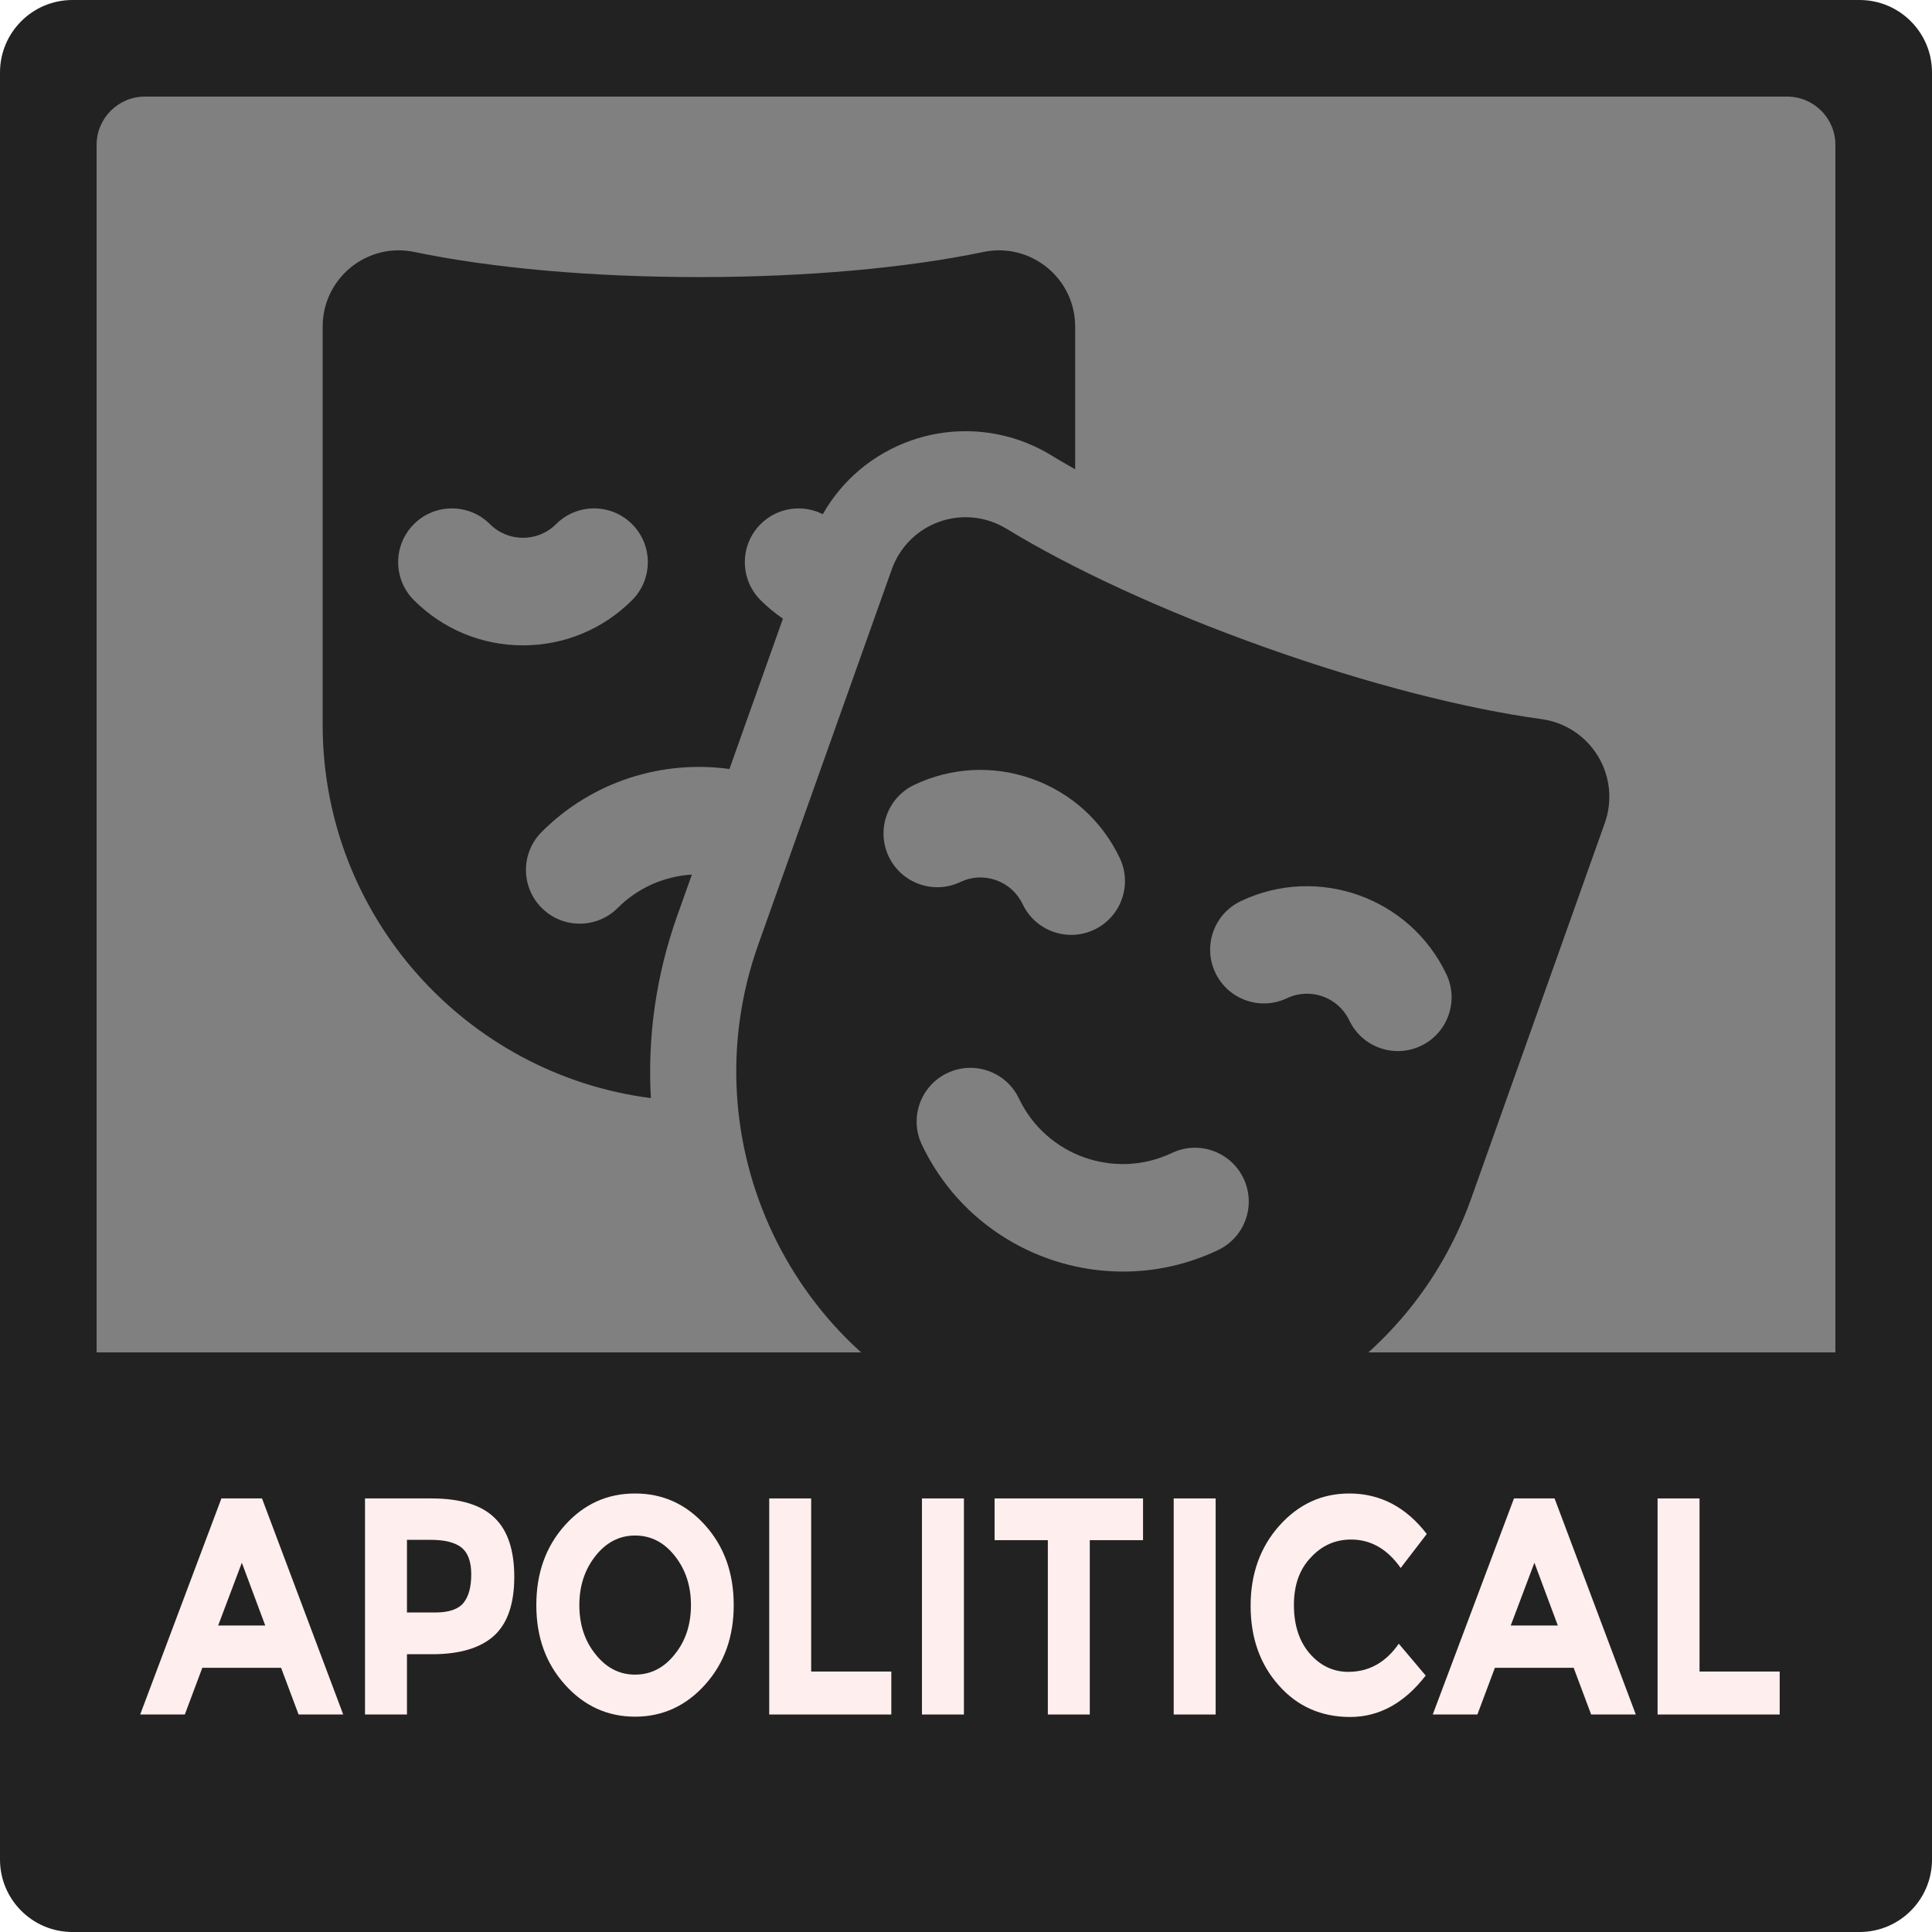
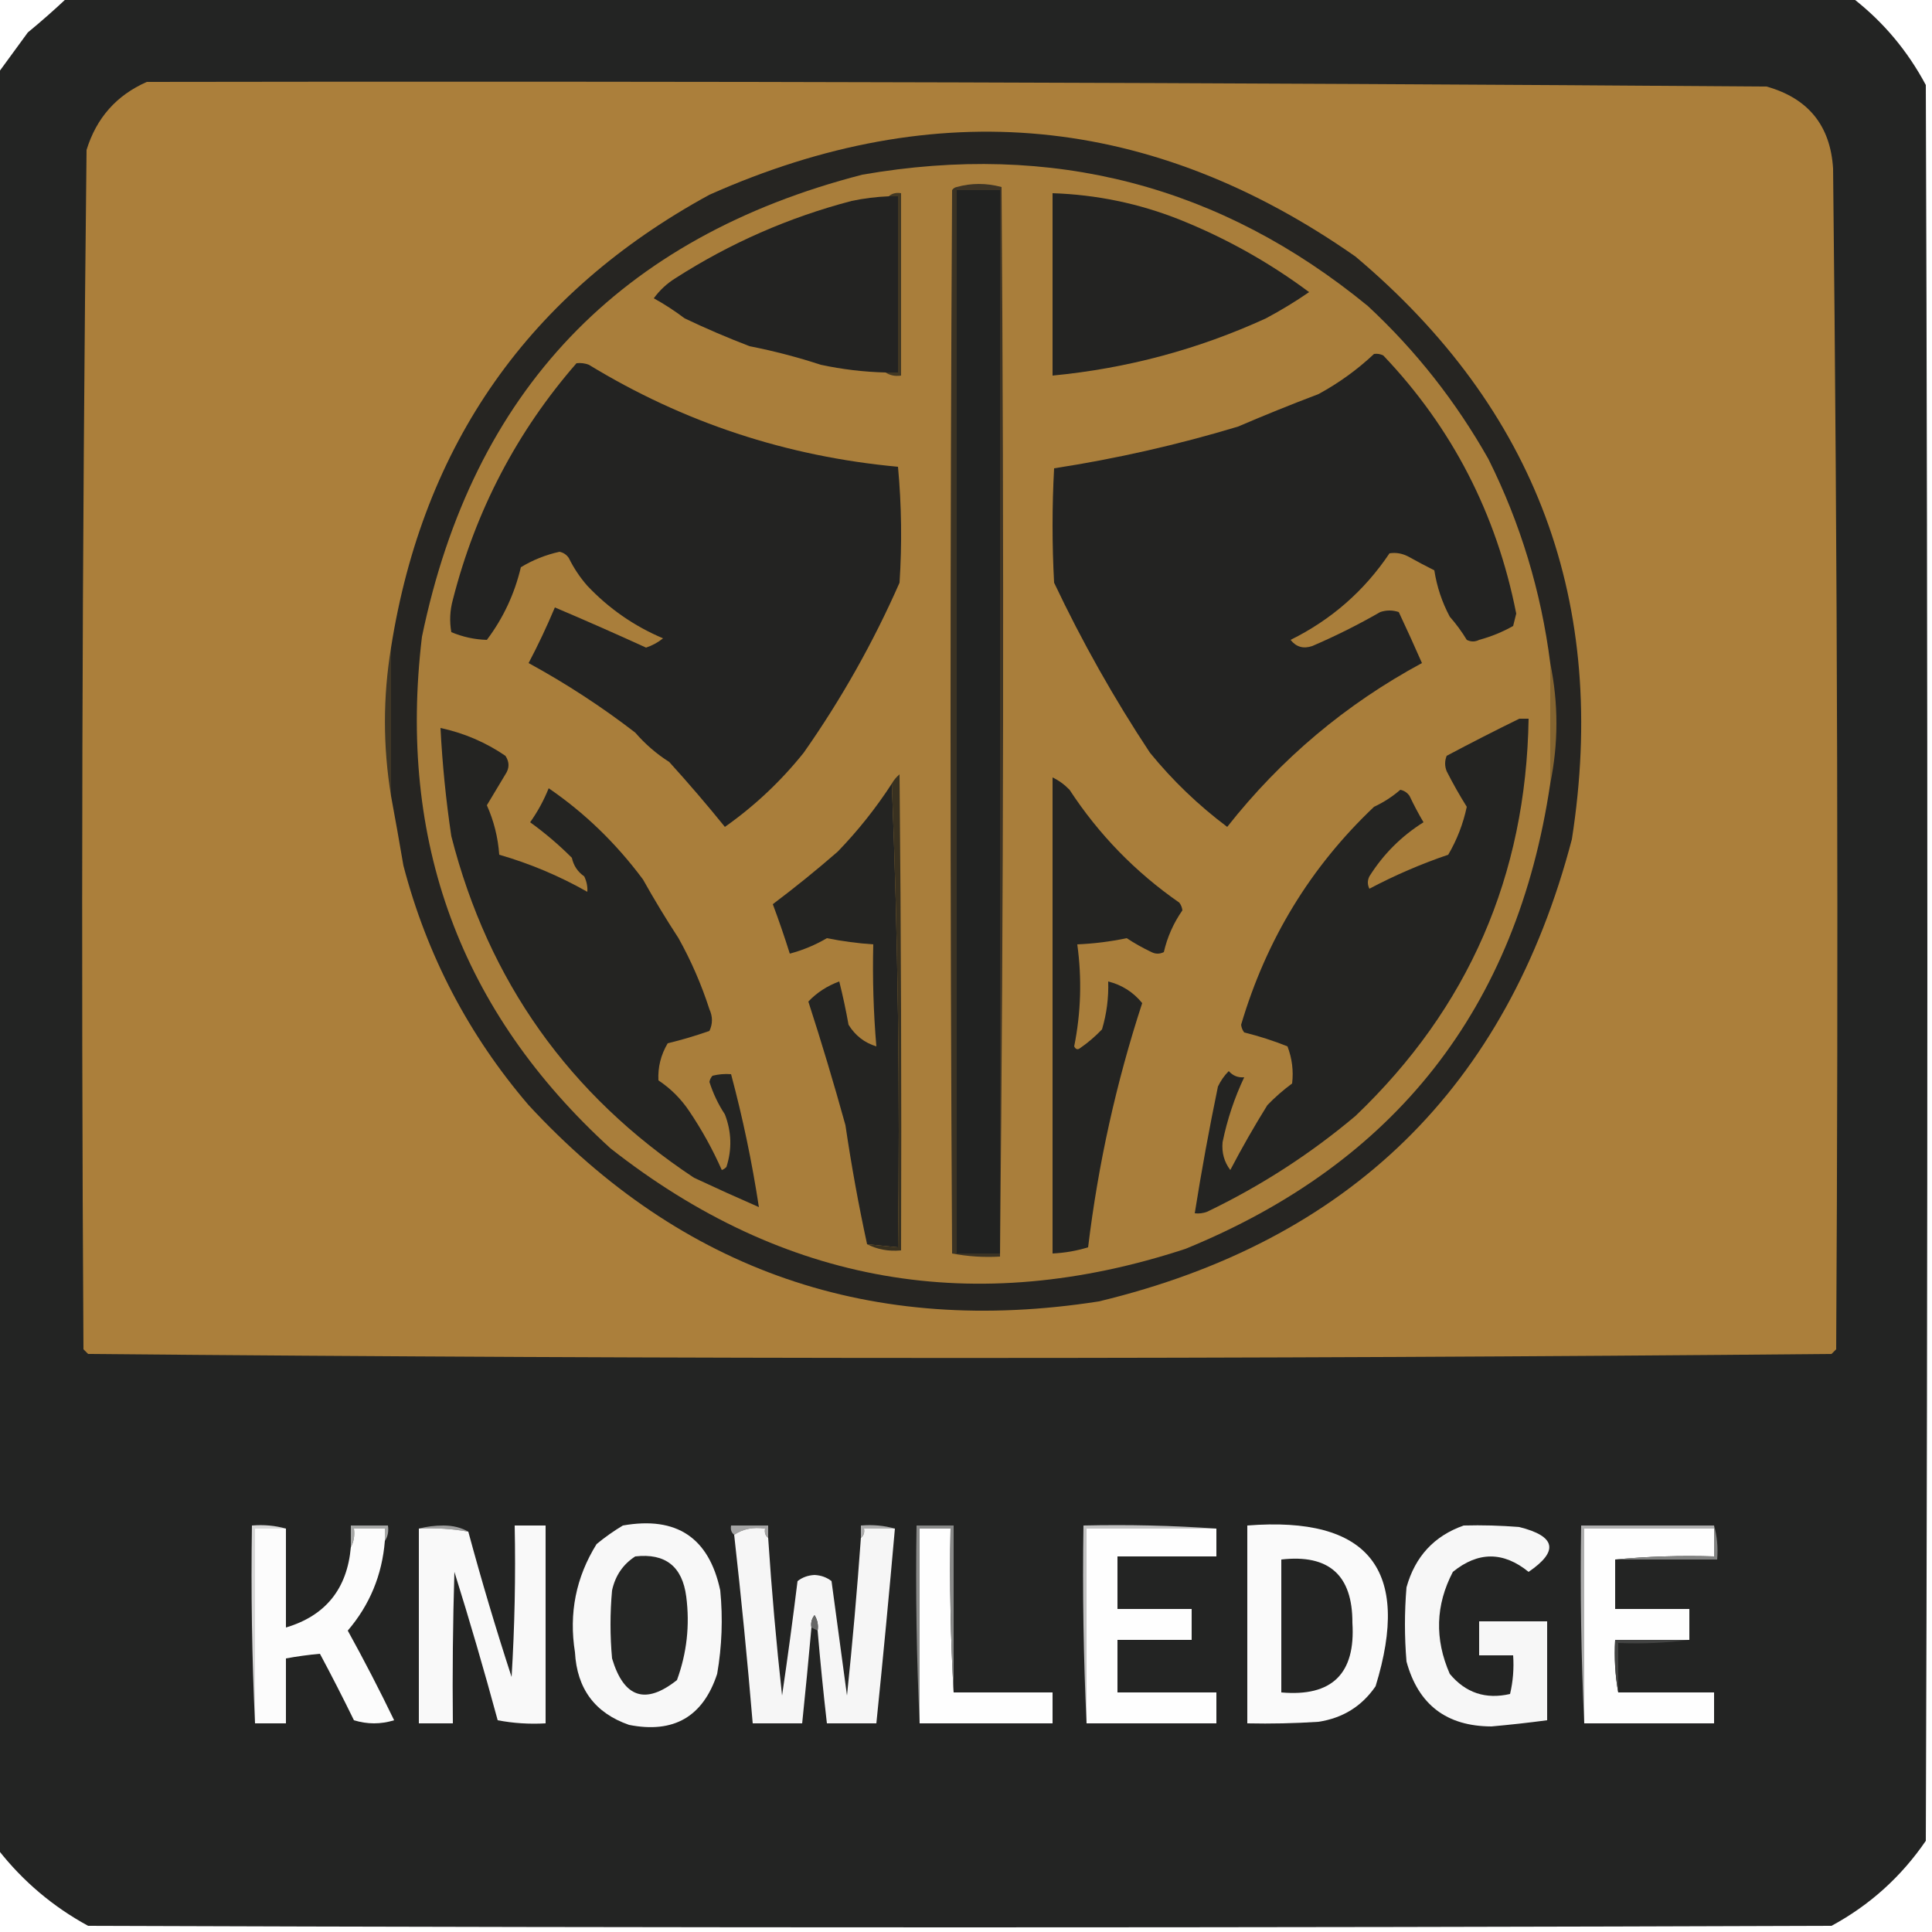
- <svg xmlns="http://www.w3.org/2000/svg" width="200" height="200" viewBox="0 0 200 200" version="1.1" xml:space="preserve" style="fill-rule:evenodd;clip-rule:evenodd;stroke-linejoin:round;stroke-miterlimit:2;">
-   <g id="Apolitical" transform="matrix(2,0,0,2,0,0)">
-     <path id="rect5322" d="M100,3.75C100,1.68 98.32,0 96.25,0L3.75,0C1.68,0 0,1.68 0,3.75L0,96.25C0,98.32 1.68,100 3.75,100L96.25,100C98.32,100 100,98.32 100,96.25L100,3.75Z" style="fill:rgb(34,34,34);" />
-     <path id="rect5324" d="M95,7.5C95,6.12 93.88,5 92.5,5L7.5,5C6.12,5 5,6.12 5,7.5L5,92.5C5,93.88 6.12,95 7.5,95L92.5,95C93.88,95 95,93.88 95,92.5L95,7.5Z" style="fill:rgb(128,128,128);" />
-     <g id="drama-masks-svgrepo-com" transform="matrix(0.22259,0,0,0.22259,50,44.0036)">
-       <g transform="matrix(1,0,0,1,-149.598,-149.598)">
-         <g>
-           <path d="M101.833,91.468C96.951,86.586 96.951,78.672 101.833,73.79C105.748,69.875 111.614,69.108 116.302,71.474C120.797,63.557 127.976,57.479 136.725,54.376C140.838,52.917 145.136,52.177 149.499,52.177C156.523,52.177 163.405,54.111 169.401,57.77C171.181,58.856 173.046,59.947 174.985,61.04L174.985,27.843C174.985,22.492 172.601,17.484 168.446,14.105C164.282,10.719 158.89,9.4 153.657,10.498C135.628,14.268 112.131,16.343 87.493,16.343C62.855,16.343 39.358,14.268 21.329,10.498C20.115,10.244 18.892,10.119 17.679,10.119C13.655,10.119 9.731,11.494 6.537,14.093C2.382,17.47 0,22.482 0,27.843L0,120.473C0,164.933 33.335,201.754 76.323,207.255C75.506,193.043 77.53,178.674 82.446,164.859L85.854,155.281C79.573,155.664 73.402,158.244 68.613,163.033C63.732,167.914 55.816,167.914 50.935,163.033C46.053,158.151 46.053,150.237 50.935,145.355C62.82,133.47 79.098,128.599 94.59,130.729L107.028,95.772C105.186,94.514 103.445,93.08 101.833,91.468ZM71.95,91.468C65.175,98.243 56.166,101.975 46.584,101.975C37.001,101.975 27.992,98.244 21.217,91.468C16.335,86.586 16.335,78.672 21.217,73.79C26.098,68.909 34.014,68.909 38.895,73.79C43.136,78.031 50.034,78.029 54.273,73.79C59.154,68.909 67.07,68.909 71.951,73.79C76.832,78.672 76.832,86.587 71.95,91.468Z" style="fill:rgb(34,34,34);fill-rule:nonzero;" />
-           <path d="M296.544,127.725C293.697,123.041 288.89,119.875 283.46,119.133C265.936,116.74 243.316,111.042 219.265,102.484C195.214,93.926 174.079,84.056 158.982,74.842C156.092,73.078 152.806,72.177 149.499,72.177C147.449,72.177 145.39,72.523 143.412,73.225C138.243,75.059 134.179,79.126 132.341,84.293L101.289,171.563C84.998,217.348 108.908,267.671 154.693,283.961C164.443,287.43 174.399,289.076 184.188,289.076C220.367,289.076 254.269,266.592 267.091,230.557L298.143,143.287C299.98,138.124 299.391,132.408 296.544,127.725ZM131.629,151.079C128.666,144.844 131.319,137.387 137.555,134.425C146.21,130.312 155.949,129.817 164.976,133.029C174.003,136.242 181.24,142.777 185.352,151.432C188.315,157.667 185.662,165.124 179.426,168.086C177.695,168.909 175.868,169.299 174.071,169.299C169.395,169.299 164.912,166.664 162.772,162.16C161.525,159.537 159.332,157.555 156.595,156.582C153.859,155.607 150.907,155.759 148.284,157.005C142.049,159.97 134.591,157.315 131.629,151.079ZM208.213,242.594C201.072,245.987 193.532,247.594 186.108,247.594C166.759,247.594 148.172,236.693 139.332,218.085C136.369,211.85 139.022,204.394 145.258,201.431C151.493,198.467 158.95,201.121 161.912,207.357C168.23,220.654 184.187,226.332 197.485,220.014C203.721,217.051 211.177,219.704 214.139,225.94C217.102,232.175 214.448,239.631 208.213,242.594ZM255.378,195.11C253.647,195.933 251.82,196.323 250.023,196.323C245.347,196.323 240.864,193.688 238.724,189.184C236.15,183.768 229.651,181.455 224.235,184.029C218.002,186.994 210.544,184.34 207.581,178.103C204.618,171.868 207.271,164.411 213.507,161.449C231.371,152.96 252.816,160.588 261.305,178.456C264.267,184.691 261.613,192.148 255.378,195.11Z" style="fill:rgb(34,34,34);fill-rule:nonzero;" />
-         </g>
-       </g>
-     </g>
-     <path id="path5326" d="M2.75,70L2.75,95C2.75,100.817 7.433,96.25 13.25,96.25L86.75,96.25C92.567,96.25 97.25,100.817 97.25,95L97.25,70L2.75,70Z" style="fill:rgb(34,34,34);fill-rule:nonzero;" />
-     <g transform="matrix(0.435943,0,0,0.501084,16.0389,-0.166712)">
-       <g id="Text" transform="matrix(31.9308,0,0,31.9308,-19.9879,177.434)">
-         <path d="M0.584,0L0.519,-0.151L0.226,-0.151L0.161,0L-0.005,0L0.297,-0.699L0.448,-0.699L0.75,0L0.584,0ZM0.373,-0.491L0.285,-0.288L0.46,-0.288L0.373,-0.491Z" style="fill:rgb(255,238,238);fill-rule:nonzero;" />
-       </g>
-       <g transform="matrix(31.9308,0,0,31.9308,3.80053,177.434)">
-         <path d="M0.333,-0.699C0.44,-0.699 0.519,-0.678 0.568,-0.636C0.617,-0.595 0.641,-0.531 0.641,-0.445C0.641,-0.358 0.616,-0.295 0.566,-0.255C0.515,-0.215 0.438,-0.195 0.335,-0.195L0.242,-0.195L0.242,0L0.086,0L0.086,-0.699L0.333,-0.699ZM0.347,-0.33C0.399,-0.33 0.434,-0.341 0.453,-0.362C0.472,-0.383 0.481,-0.413 0.481,-0.454C0.481,-0.494 0.469,-0.523 0.445,-0.54C0.42,-0.557 0.382,-0.565 0.331,-0.565L0.242,-0.565L0.242,-0.33L0.347,-0.33Z" style="fill:rgb(255,238,238);fill-rule:nonzero;" />
-       </g>
-       <g transform="matrix(31.9308,0,0,31.9308,25.4177,177.434)">
-         <path d="M0.621,-0.354C0.621,-0.416 0.601,-0.469 0.561,-0.513C0.521,-0.557 0.472,-0.579 0.413,-0.579C0.355,-0.579 0.306,-0.557 0.266,-0.513C0.226,-0.469 0.206,-0.416 0.206,-0.354C0.206,-0.291 0.226,-0.238 0.266,-0.195C0.306,-0.151 0.355,-0.129 0.413,-0.129C0.472,-0.129 0.521,-0.151 0.561,-0.195C0.601,-0.238 0.621,-0.291 0.621,-0.354ZM0.674,-0.097C0.603,-0.028 0.516,0.007 0.413,0.007C0.31,0.007 0.223,-0.028 0.152,-0.097C0.081,-0.166 0.046,-0.251 0.046,-0.354C0.046,-0.457 0.081,-0.543 0.152,-0.612C0.223,-0.681 0.31,-0.715 0.413,-0.715C0.516,-0.715 0.603,-0.681 0.674,-0.612C0.745,-0.543 0.78,-0.457 0.78,-0.354C0.78,-0.251 0.745,-0.166 0.674,-0.097Z" style="fill:rgb(255,238,238);fill-rule:nonzero;" />
-       </g>
-       <g transform="matrix(31.9308,0,0,31.9308,51.7925,177.434)">
-         <path d="M0.086,0L0.086,-0.699L0.242,-0.699L0.242,-0.139L0.54,-0.139L0.54,0L0.086,0Z" style="fill:rgb(255,238,238);fill-rule:nonzero;" />
-       </g>
-       <g transform="matrix(31.9308,0,0,31.9308,69.9292,177.434)">
-         <rect x="0.086" y="-0.699" width="0.156" height="0.699" style="fill:rgb(255,238,238);fill-rule:nonzero;" />
-       </g>
-       <g transform="matrix(31.9308,0,0,31.9308,80.4025,177.434)">
-         <path d="M0.382,-0.564L0.382,0L0.226,0L0.226,-0.564L0.028,-0.564L0.028,-0.699L0.58,-0.699L0.58,-0.564L0.382,-0.564Z" style="fill:rgb(255,238,238);fill-rule:nonzero;" />
-       </g>
-       <g transform="matrix(31.9308,0,0,31.9308,99.8164,177.434)">
-         <rect x="0.086" y="-0.699" width="0.156" height="0.699" style="fill:rgb(255,238,238);fill-rule:nonzero;" />
-       </g>
-       <g transform="matrix(31.9308,0,0,31.9308,110.29,177.434)">
-         <path d="M0.407,-0.138C0.484,-0.138 0.546,-0.168 0.595,-0.229L0.695,-0.126C0.616,-0.037 0.522,0.008 0.414,0.008C0.307,0.008 0.218,-0.026 0.149,-0.094C0.079,-0.162 0.044,-0.248 0.044,-0.352C0.044,-0.455 0.08,-0.542 0.151,-0.611C0.222,-0.68 0.308,-0.715 0.411,-0.715C0.526,-0.715 0.622,-0.671 0.699,-0.584L0.602,-0.474C0.553,-0.535 0.491,-0.566 0.418,-0.566C0.359,-0.566 0.309,-0.547 0.268,-0.508C0.226,-0.47 0.205,-0.419 0.205,-0.354C0.205,-0.289 0.225,-0.236 0.264,-0.197C0.303,-0.158 0.351,-0.138 0.407,-0.138Z" style="fill:rgb(255,238,238);fill-rule:nonzero;" />
-       </g>
-       <g transform="matrix(31.9308,0,0,31.9308,133.48,177.434)">
-         <path d="M0.584,0L0.519,-0.151L0.226,-0.151L0.161,0L-0.005,0L0.297,-0.699L0.448,-0.699L0.75,0L0.584,0ZM0.373,-0.491L0.285,-0.288L0.46,-0.288L0.373,-0.491Z" style="fill:rgb(255,238,238);fill-rule:nonzero;" />
-       </g>
-       <g transform="matrix(31.9308,0,0,31.9308,157.268,177.434)">
-         <path d="M0.086,0L0.086,-0.699L0.242,-0.699L0.242,-0.139L0.54,-0.139L0.54,0L0.086,0Z" style="fill:rgb(255,238,238);fill-rule:nonzero;" />
-       </g>
-     </g>
+ <svg xmlns="http://www.w3.org/2000/svg" version="1.1" width="625px" height="625px" style="shape-rendering:geometricPrecision; text-rendering:geometricPrecision; image-rendering:optimizeQuality; fill-rule:evenodd; clip-rule:evenodd">
+   <g>
+     <path style="opacity:0.995" fill="#222322" d="M 21.5,-0.5 C 214.167,-0.5 406.833,-0.5 599.5,-0.5C 609.26,7.104 617.093,16.437 623,27.5C 623.667,216.833 623.667,406.167 623,595.5C 615.026,607.143 604.859,616.31 592.5,623C 404.5,623.667 216.5,623.667 28.5,623C 17.151,616.817 7.484,608.65 -0.5,598.5C -0.5,406.833 -0.5,215.167 -0.5,23.5C 2.645,19.234 5.812,14.901 9,10.5C 13.333,6.934 17.499,3.267 21.5,-0.5 Z" />
+   </g>
+   <g>
+     <path style="opacity:1" fill="#ab7f3b" d="M 47.5,26.5 C 222.169,26.209 396.836,26.709 571.5,28C 584.965,31.792 592.132,40.625 593,54.5C 594.414,181.831 594.747,309.164 594,436.5C 593.5,437 593,437.5 592.5,438C 404.499,439.735 216.499,439.735 28.5,438C 28,437.5 27.5,437 27,436.5C 26.207,307.164 26.541,177.83 28,48.5C 31.199,38.14 37.699,30.806 47.5,26.5 Z" />
+   </g>
+   <g>
+     <path style="opacity:1" fill="#262522" d="M 126.5,257.5 C 126.5,241.5 126.5,225.5 126.5,209.5C 136.899,143.637 171.232,94.803 229.5,63C 302.996,30.263 372.663,36.93 438.5,83C 497.082,132.346 520.415,195.179 508.5,271.5C 487.487,351.677 436.487,401.51 355.5,421C 282.222,432.437 220.722,411.27 171,357.5C 151.593,334.856 138.093,309.022 130.5,280C 129.199,272.351 127.866,264.851 126.5,257.5 Z" />
+   </g>
+   <g>
+     <path style="opacity:1" fill="#a97e3b" d="M 501.5,214.5 C 501.5,227.5 501.5,240.5 501.5,253.5C 490.738,326.093 451.404,376.259 383.5,404C 315.484,426.332 253.484,415.498 197.5,371.5C 148.929,327.233 128.596,272.067 136.5,206C 152.951,126.55 200.451,76.716 279,56.5C 340.439,45.814 394.939,59.98 442.5,99C 457.963,113.354 470.963,129.854 481.5,148.5C 491.867,169.283 498.534,191.283 501.5,214.5 Z" />
+   </g>
+   <g>
+     <path style="opacity:1" fill="#212221" d="M 309.5,61.5 C 314.167,61.5 318.833,61.5 323.5,61.5C 323.5,176.167 323.5,290.833 323.5,405.5C 318.833,405.5 314.167,405.5 309.5,405.5C 309.5,290.833 309.5,176.167 309.5,61.5 Z" />
+   </g>
+   <g>
+     <path style="opacity:1" fill="#3e3425" d="M 323.5,406.5 C 323.5,406.167 323.5,405.833 323.5,405.5C 323.5,290.833 323.5,176.167 323.5,61.5C 318.833,61.5 314.167,61.5 309.5,61.5C 309.5,61.167 309.5,60.833 309.5,60.5C 314.234,59.176 319.067,59.176 324,60.5C 324.833,176.001 324.666,291.334 323.5,406.5 Z" />
+   </g>
+   <g>
+     <path style="opacity:1" fill="#232322" d="M 287.5,63.5 C 288.5,63.5 289.5,63.5 290.5,63.5C 290.5,82.5 290.5,101.5 290.5,120.5C 289.167,120.5 287.833,120.5 286.5,120.5C 279.429,120.322 272.429,119.489 265.5,118C 258.019,115.546 250.352,113.546 242.5,112C 235.389,109.278 228.389,106.278 221.5,103C 218.267,100.559 214.934,98.392 211.5,96.5C 213.411,93.878 215.745,91.711 218.5,90C 236.16,78.671 255.16,70.338 275.5,65C 279.466,64.172 283.466,63.672 287.5,63.5 Z" />
+   </g>
+   <g>
+     <path style="opacity:1" fill="#3b3324" d="M 309.5,60.5 C 309.5,60.833 309.5,61.167 309.5,61.5C 309.5,176.167 309.5,290.833 309.5,405.5C 314.167,405.5 318.833,405.5 323.5,405.5C 323.5,405.833 323.5,406.167 323.5,406.5C 318.238,406.805 313.072,406.471 308,405.5C 307.333,290.833 307.333,176.167 308,61.5C 308.383,60.944 308.883,60.611 309.5,60.5 Z" />
+   </g>
+   <g>
+     <path style="opacity:1" fill="#232322" d="M 340.5,62.5 C 354.711,62.975 368.377,65.808 381.5,71C 396.525,77.012 410.525,84.845 423.5,94.5C 419.036,97.57 414.369,100.403 409.5,103C 387.634,113.013 364.634,119.18 340.5,121.5C 340.5,101.833 340.5,82.167 340.5,62.5 Z" />
+   </g>
+   <g>
+     <path style="opacity:1" fill="#423823" d="M 287.5,63.5 C 288.568,62.566 289.901,62.232 291.5,62.5C 291.5,82.167 291.5,101.833 291.5,121.5C 289.585,121.784 287.919,121.451 286.5,120.5C 287.833,120.5 289.167,120.5 290.5,120.5C 290.5,101.5 290.5,82.5 290.5,63.5C 289.5,63.5 288.5,63.5 287.5,63.5 Z" />
+   </g>
+   <g>
+     <path style="opacity:1" fill="#232322" d="M 444.5,114.5 C 445.552,114.351 446.552,114.517 447.5,115C 469.806,138.438 484.139,166.271 490.5,198.5C 490.167,199.833 489.833,201.167 489.5,202.5C 486.052,204.45 482.385,205.95 478.5,207C 477.167,207.667 475.833,207.667 474.5,207C 472.9,204.351 471.066,201.851 469,199.5C 466.494,194.812 464.828,189.812 464,184.5C 461.156,183.074 458.322,181.574 455.5,180C 453.553,179.009 451.553,178.675 449.5,179C 441.359,191.136 430.692,200.469 417.5,207C 419.304,209.298 421.637,209.965 424.5,209C 432.072,205.749 439.405,202.083 446.5,198C 448.5,197.333 450.5,197.333 452.5,198C 455.119,203.565 457.619,209.065 460,214.5C 435.379,227.782 414.379,245.449 397,267.5C 387.663,260.495 379.329,252.495 372,243.5C 360.391,225.956 350.058,207.623 341,188.5C 340.333,176.167 340.333,163.833 341,151.5C 361.174,148.382 381.007,143.882 400.5,138C 409.033,134.335 417.7,130.835 426.5,127.5C 433.056,123.946 439.056,119.612 444.5,114.5 Z" />
+   </g>
+   <g>
+     <path style="opacity:1" fill="#232322" d="M 186.5,117.5 C 187.873,117.343 189.207,117.51 190.5,118C 221.121,136.668 254.454,147.668 290.5,151C 291.655,163.424 291.821,175.924 291,188.5C 282.494,207.844 272.16,226.177 260,243.5C 252.609,252.726 244.109,260.726 234.5,267.5C 228.756,260.391 222.756,253.391 216.5,246.5C 212.391,243.894 208.724,240.727 205.5,237C 194.704,228.668 183.204,221.168 171,214.5C 174.03,208.766 176.863,202.766 179.5,196.5C 189.413,200.707 199.246,205.041 209,209.5C 211.009,208.828 212.842,207.828 214.5,206.5C 205.15,202.548 196.984,196.882 190,189.5C 187.608,186.772 185.608,183.772 184,180.5C 183.261,179.426 182.261,178.759 181,178.5C 176.52,179.49 172.353,181.156 168.5,183.5C 166.46,192.133 162.793,199.966 157.5,207C 153.55,206.889 149.717,206.055 146,204.5C 145.378,200.971 145.545,197.471 146.5,194C 153.868,165.152 167.201,139.652 186.5,117.5 Z" />
+   </g>
+   <g>
+     <path style="opacity:1" fill="#3f3625" d="M 126.5,209.5 C 126.5,225.5 126.5,241.5 126.5,257.5C 123.865,241.499 123.865,225.499 126.5,209.5 Z" />
+   </g>
+   <g>
+     <path style="opacity:1" fill="#856530" d="M 501.5,214.5 C 504.167,227.5 504.167,240.5 501.5,253.5C 501.5,240.5 501.5,227.5 501.5,214.5 Z" />
+   </g>
+   <g>
+     <path style="opacity:1" fill="#242422" d="M 491.5,232.5 C 492.5,232.5 493.5,232.5 494.5,232.5C 493.673,283.302 475.006,326.135 438.5,361C 423.865,373.326 407.865,383.659 390.5,392C 389.207,392.49 387.873,392.657 386.5,392.5C 388.672,378.804 391.172,365.137 394,351.5C 394.9,349.602 396.066,347.936 397.5,346.5C 398.842,348.005 400.508,348.672 402.5,348.5C 399.339,355.171 397.006,362.171 395.5,369.5C 395.188,372.876 396.022,375.876 398,378.5C 401.757,371.314 405.757,364.314 410,357.5C 412.447,354.968 415.114,352.634 418,350.5C 418.484,346.399 417.984,342.399 416.5,338.5C 411.999,336.692 407.332,335.192 402.5,334C 401.941,333.275 401.608,332.442 401.5,331.5C 409.65,303.931 423.984,280.431 444.5,261C 447.613,259.545 450.446,257.712 453,255.5C 454.261,255.759 455.261,256.426 456,257.5C 457.373,260.412 458.873,263.246 460.5,266C 453.333,270.5 447.5,276.333 443,283.5C 442.333,284.833 442.333,286.167 443,287.5C 451.207,283.156 459.707,279.49 468.5,276.5C 471.334,271.669 473.334,266.502 474.5,261C 472.153,257.252 469.986,253.419 468,249.5C 467.333,247.833 467.333,246.167 468,244.5C 475.848,240.327 483.681,236.327 491.5,232.5 Z" />
+   </g>
+   <g>
+     <path style="opacity:1" fill="#242422" d="M 142.5,235.5 C 150.099,237.134 157.099,240.134 163.5,244.5C 164.833,246.5 164.833,248.5 163.5,250.5C 161.488,253.862 159.488,257.195 157.5,260.5C 159.776,265.603 161.109,270.936 161.5,276.5C 171.434,279.365 180.934,283.365 190,288.5C 190.122,286.831 189.788,285.165 189,283.5C 186.886,282.047 185.552,280.047 185,277.5C 180.827,273.323 176.327,269.49 171.5,266C 173.933,262.568 175.933,258.901 177.5,255C 189.128,262.955 199.294,272.788 208,284.5C 211.612,290.95 215.445,297.284 219.5,303.5C 223.583,310.822 226.917,318.488 229.5,326.5C 230.583,328.875 230.583,331.208 229.5,333.5C 225.041,335.072 220.541,336.405 216,337.5C 213.782,341.246 212.782,345.246 213,349.5C 217,352.167 220.333,355.5 223,359.5C 227.036,365.478 230.536,371.812 233.5,378.5C 234.086,378.291 234.586,377.957 235,377.5C 236.833,371.806 236.666,366.139 234.5,360.5C 232.358,357.249 230.692,353.749 229.5,350C 229.645,349.228 229.978,348.561 230.5,348C 232.473,347.505 234.473,347.338 236.5,347.5C 240.296,361.681 243.296,376.014 245.5,390.5C 238.504,387.441 231.504,384.274 224.5,381C 184.138,354.243 157.972,317.41 146,270.5C 144.266,258.885 143.099,247.218 142.5,235.5 Z" />
+   </g>
+   <g>
+     <path style="opacity:1" fill="#242422" d="M 340.5,251.5 C 342.516,252.456 344.349,253.79 346,255.5C 355.459,269.959 367.292,282.126 381.5,292C 382.059,292.725 382.392,293.558 382.5,294.5C 379.628,298.619 377.628,303.119 376.5,308C 375.167,308.667 373.833,308.667 372.5,308C 369.683,306.664 367.017,305.164 364.5,303.5C 359.214,304.604 353.881,305.27 348.5,305.5C 350.022,316.57 349.689,327.57 347.5,338.5C 348.002,339.521 348.668,339.688 349.5,339C 352.052,337.229 354.385,335.229 356.5,333C 358.006,327.943 358.673,322.776 358.5,317.5C 362.952,318.622 366.619,320.956 369.5,324.5C 361.101,350.21 355.268,376.543 352,403.5C 348.281,404.648 344.448,405.314 340.5,405.5C 340.5,354.167 340.5,302.833 340.5,251.5 Z" />
+   </g>
+   <g>
+     <path style="opacity:1" fill="#242422" d="M 288.5,253.5 C 290.495,303.156 291.162,353.156 290.5,403.5C 287.167,403.167 283.833,402.833 280.5,402.5C 277.773,389.97 275.439,377.136 273.5,364C 269.781,350.567 265.781,337.234 261.5,324C 264.231,321.12 267.564,318.954 271.5,317.5C 272.662,322.128 273.662,326.794 274.5,331.5C 276.671,335.016 279.671,337.349 283.5,338.5C 282.568,327.538 282.235,316.538 282.5,305.5C 277.465,305.161 272.465,304.494 267.5,303.5C 263.778,305.69 259.778,307.357 255.5,308.5C 253.77,303.008 251.936,297.675 250,292.5C 257.207,287.081 264.207,281.415 271,275.5C 277.553,268.722 283.386,261.389 288.5,253.5 Z" />
+   </g>
+   <g>
+     <path style="opacity:1" fill="#393120" d="M 280.5,402.5 C 283.833,402.833 287.167,403.167 290.5,403.5C 291.162,353.156 290.495,303.156 288.5,253.5C 289.122,252.373 289.955,251.373 291,250.5C 291.5,301.832 291.667,353.166 291.5,404.5C 287.511,404.884 283.845,404.217 280.5,402.5 Z" />
+   </g>
+   <g>
+     <path style="opacity:1" fill="#a6a7a6" d="M 124.5,498.5 C 124.5,497.167 124.5,495.833 124.5,494.5C 121.167,494.5 117.833,494.5 114.5,494.5C 114.795,496.735 114.461,498.735 113.5,500.5C 113.5,498.167 113.5,495.833 113.5,493.5C 117.5,493.5 121.5,493.5 125.5,493.5C 125.784,495.415 125.451,497.081 124.5,498.5 Z" />
+   </g>
+   <g>
+     <path style="opacity:1" fill="#9e9e9e" d="M 135.5,494.5 C 137.978,493.836 140.645,493.503 143.5,493.5C 146.59,493.522 149.257,494.188 151.5,495.5C 146.26,494.551 140.927,494.218 135.5,494.5 Z" />
+   </g>
+   <g>
+     <path style="opacity:1" fill="#f8f8f8" d="M 201.5,493.5 C 218.858,490.418 229.358,497.418 233,514.5C 233.881,523.562 233.548,532.562 232,541.5C 227.453,555.354 217.953,560.854 203.5,558C 192.482,554.168 186.649,546.335 186,534.5C 183.988,521.895 186.321,510.228 193,499.5C 195.736,497.248 198.569,495.248 201.5,493.5 Z" />
+   </g>
+   <g>
+     <path style="opacity:1" fill="#a3a3a3" d="M 248.5,497.5 C 247.596,496.791 247.263,495.791 247.5,494.5C 243.671,493.931 240.337,494.598 237.5,496.5C 236.596,495.791 236.263,494.791 236.5,493.5C 240.5,493.5 244.5,493.5 248.5,493.5C 248.5,494.833 248.5,496.167 248.5,497.5 Z" />
+   </g>
+   <g>
+     <path style="opacity:1" fill="#acacac" d="M 289.5,494.5 C 286.167,494.5 282.833,494.5 279.5,494.5C 279.737,495.791 279.404,496.791 278.5,497.5C 278.5,496.167 278.5,494.833 278.5,493.5C 282.371,493.185 286.038,493.518 289.5,494.5 Z" />
+   </g>
+   <g>
+     <path style="opacity:1" fill="#f7f7f7" d="M 473.5,493.5 C 479.509,493.334 485.509,493.501 491.5,494C 503.334,496.96 504.334,501.794 494.5,508.5C 486.338,501.864 478.172,501.864 470,508.5C 464.394,519.23 464.061,530.23 469,541.5C 474.122,547.652 480.622,549.818 488.5,548C 489.464,543.934 489.797,539.767 489.5,535.5C 485.833,535.5 482.167,535.5 478.5,535.5C 478.5,531.833 478.5,528.167 478.5,524.5C 485.833,524.5 493.167,524.5 500.5,524.5C 500.5,535.167 500.5,545.833 500.5,556.5C 494.521,557.295 488.521,557.962 482.5,558.5C 467.962,558.455 458.795,551.455 455,537.5C 454.333,529.5 454.333,521.5 455,513.5C 457.783,503.529 463.95,496.863 473.5,493.5 Z" />
+   </g>
+   <g>
+     <path style="opacity:1" fill="#d8d8d8" d="M 92.5,494.5 C 89.167,494.5 85.833,494.5 82.5,494.5C 82.5,515.5 82.5,536.5 82.5,557.5C 81.503,536.34 81.169,515.007 81.5,493.5C 85.371,493.185 89.038,493.518 92.5,494.5 Z" />
+   </g>
+   <g>
+     <path style="opacity:1" fill="#fcfcfc" d="M 92.5,494.5 C 92.5,505.167 92.5,515.833 92.5,526.5C 105.311,522.675 112.311,514.009 113.5,500.5C 114.461,498.735 114.795,496.735 114.5,494.5C 117.833,494.5 121.167,494.5 124.5,494.5C 124.5,495.833 124.5,497.167 124.5,498.5C 123.61,509.516 119.61,519.183 112.5,527.5C 117.755,537.01 122.755,546.676 127.5,556.5C 123.167,557.833 118.833,557.833 114.5,556.5C 110.961,549.255 107.294,542.089 103.5,535C 99.864,535.319 96.197,535.819 92.5,536.5C 92.5,543.5 92.5,550.5 92.5,557.5C 89.167,557.5 85.833,557.5 82.5,557.5C 82.5,536.5 82.5,515.5 82.5,494.5C 85.833,494.5 89.167,494.5 92.5,494.5 Z" />
+   </g>
+   <g>
+     <path style="opacity:1" fill="#f9f9f9" d="M 135.5,494.5 C 140.927,494.218 146.26,494.551 151.5,495.5C 155.765,511.294 160.432,526.96 165.5,542.5C 166.499,526.18 166.833,509.847 166.5,493.5C 169.833,493.5 173.167,493.5 176.5,493.5C 176.5,514.833 176.5,536.167 176.5,557.5C 171.238,557.805 166.072,557.471 161,556.5C 156.642,540.398 151.975,524.398 147,508.5C 146.5,524.83 146.333,541.163 146.5,557.5C 142.833,557.5 139.167,557.5 135.5,557.5C 135.5,536.5 135.5,515.5 135.5,494.5 Z" />
+   </g>
+   <g>
+     <path style="opacity:1" fill="#f6f6f6" d="M 248.5,497.5 C 249.627,514.53 251.127,531.53 253,548.5C 254.813,536.187 256.479,523.854 258,511.5C 259.525,510.28 261.359,509.613 263.5,509.5C 265.641,509.613 267.475,510.28 269,511.5C 270.667,523.833 272.333,536.167 274,548.5C 275.776,531.52 277.276,514.52 278.5,497.5C 279.404,496.791 279.737,495.791 279.5,494.5C 282.833,494.5 286.167,494.5 289.5,494.5C 287.647,515.514 285.647,536.514 283.5,557.5C 278.167,557.5 272.833,557.5 267.5,557.5C 266.354,547.516 265.354,537.516 264.5,527.5C 264.785,525.712 264.452,524.045 263.5,522.5C 262.571,523.689 262.238,525.022 262.5,526.5C 261.573,536.841 260.573,547.174 259.5,557.5C 254.167,557.5 248.833,557.5 243.5,557.5C 241.793,537.137 239.793,516.804 237.5,496.5C 240.337,494.598 243.671,493.931 247.5,494.5C 247.263,495.791 247.596,496.791 248.5,497.5 Z" />
+   </g>
+   <g>
+     <path style="opacity:1" fill="#fefefe" d="M 308.5,547.5 C 319.167,547.5 329.833,547.5 340.5,547.5C 340.5,550.833 340.5,554.167 340.5,557.5C 326.167,557.5 311.833,557.5 297.5,557.5C 297.5,536.5 297.5,515.5 297.5,494.5C 300.833,494.5 304.167,494.5 307.5,494.5C 307.17,512.341 307.503,530.008 308.5,547.5 Z" />
+   </g>
+   <g>
+     <path style="opacity:1" fill="#fefefe" d="M 393.5,494.5 C 393.5,497.5 393.5,500.5 393.5,503.5C 382.833,503.5 372.167,503.5 361.5,503.5C 361.5,509.167 361.5,514.833 361.5,520.5C 369.5,520.5 377.5,520.5 385.5,520.5C 385.5,523.833 385.5,527.167 385.5,530.5C 377.5,530.5 369.5,530.5 361.5,530.5C 361.5,536.167 361.5,541.833 361.5,547.5C 372.167,547.5 382.833,547.5 393.5,547.5C 393.5,550.833 393.5,554.167 393.5,557.5C 379.5,557.5 365.5,557.5 351.5,557.5C 351.5,536.5 351.5,515.5 351.5,494.5C 365.5,494.5 379.5,494.5 393.5,494.5 Z" />
+   </g>
+   <g>
+     <path style="opacity:1" fill="#fafafa" d="M 403.5,493.5 C 442.795,490.404 456.628,507.738 445,545.5C 440.561,551.976 434.395,555.81 426.5,557C 418.841,557.5 411.174,557.666 403.5,557.5C 403.5,536.167 403.5,514.833 403.5,493.5 Z" />
+   </g>
+   <g>
+     <path style="opacity:1" fill="#fefefe" d="M 554.5,494.5 C 554.5,497.5 554.5,500.5 554.5,503.5C 543.654,503.172 532.987,503.506 522.5,504.5C 522.5,509.833 522.5,515.167 522.5,520.5C 530.5,520.5 538.5,520.5 546.5,520.5C 546.5,523.833 546.5,527.167 546.5,530.5C 538.5,530.5 530.5,530.5 522.5,530.5C 522.178,536.358 522.511,542.025 523.5,547.5C 533.833,547.5 544.167,547.5 554.5,547.5C 554.5,550.833 554.5,554.167 554.5,557.5C 540.5,557.5 526.5,557.5 512.5,557.5C 512.5,536.5 512.5,515.5 512.5,494.5C 526.5,494.5 540.5,494.5 554.5,494.5 Z" />
+   </g>
+   <g>
+     <path style="opacity:1" fill="#c2c2c2" d="M 393.5,494.5 C 379.5,494.5 365.5,494.5 351.5,494.5C 351.5,515.5 351.5,536.5 351.5,557.5C 350.503,536.34 350.169,515.007 350.5,493.5C 365.01,493.171 379.343,493.504 393.5,494.5 Z" />
+   </g>
+   <g>
+     <path style="opacity:1" fill="#252625" d="M 205.5,503.5 C 215.233,502.395 220.733,506.729 222,516.5C 223.193,525.756 222.193,534.756 219,543.5C 208.807,551.591 201.807,549.258 198,536.5C 197.333,529.167 197.333,521.833 198,514.5C 199.043,509.721 201.543,506.054 205.5,503.5 Z" />
+   </g>
+   <g>
+     <path style="opacity:1" fill="#818281" d="M 554.5,493.5 C 555.482,496.962 555.815,500.629 555.5,504.5C 544.5,504.5 533.5,504.5 522.5,504.5C 532.987,503.506 543.654,503.172 554.5,503.5C 554.5,500.5 554.5,497.5 554.5,494.5C 554.5,494.167 554.5,493.833 554.5,493.5 Z" />
+   </g>
+   <g>
+     <path style="opacity:1" fill="#232423" d="M 414.5,504.5 C 429.897,502.733 437.564,509.566 437.5,525C 438.551,541.449 430.885,548.949 414.5,547.5C 414.5,533.167 414.5,518.833 414.5,504.5 Z" />
+   </g>
+   <g>
+     <path style="opacity:1" fill="#aeaeae" d="M 554.5,493.5 C 554.5,493.833 554.5,494.167 554.5,494.5C 540.5,494.5 526.5,494.5 512.5,494.5C 512.5,515.5 512.5,536.5 512.5,557.5C 511.503,536.34 511.169,515.007 511.5,493.5C 525.833,493.5 540.167,493.5 554.5,493.5 Z" />
+   </g>
+   <g>
+     <path style="opacity:1" fill="#666766" d="M 264.5,527.5 C 263.833,527.167 263.167,526.833 262.5,526.5C 262.238,525.022 262.571,523.689 263.5,522.5C 264.452,524.045 264.785,525.712 264.5,527.5 Z" />
+   </g>
+   <g>
+     <path style="opacity:1" fill="#424342" d="M 546.5,530.5 C 539.018,531.492 531.352,531.825 523.5,531.5C 523.5,536.833 523.5,542.167 523.5,547.5C 522.511,542.025 522.178,536.358 522.5,530.5C 530.5,530.5 538.5,530.5 546.5,530.5 Z" />
+   </g>
+   <g>
+     <path style="opacity:1" fill="#888988" d="M 308.5,547.5 C 307.503,530.008 307.17,512.341 307.5,494.5C 304.167,494.5 300.833,494.5 297.5,494.5C 297.5,515.5 297.5,536.5 297.5,557.5C 296.503,536.34 296.169,515.007 296.5,493.5C 300.5,493.5 304.5,493.5 308.5,493.5C 308.5,511.5 308.5,529.5 308.5,547.5 Z" />
  </g>
</svg>
